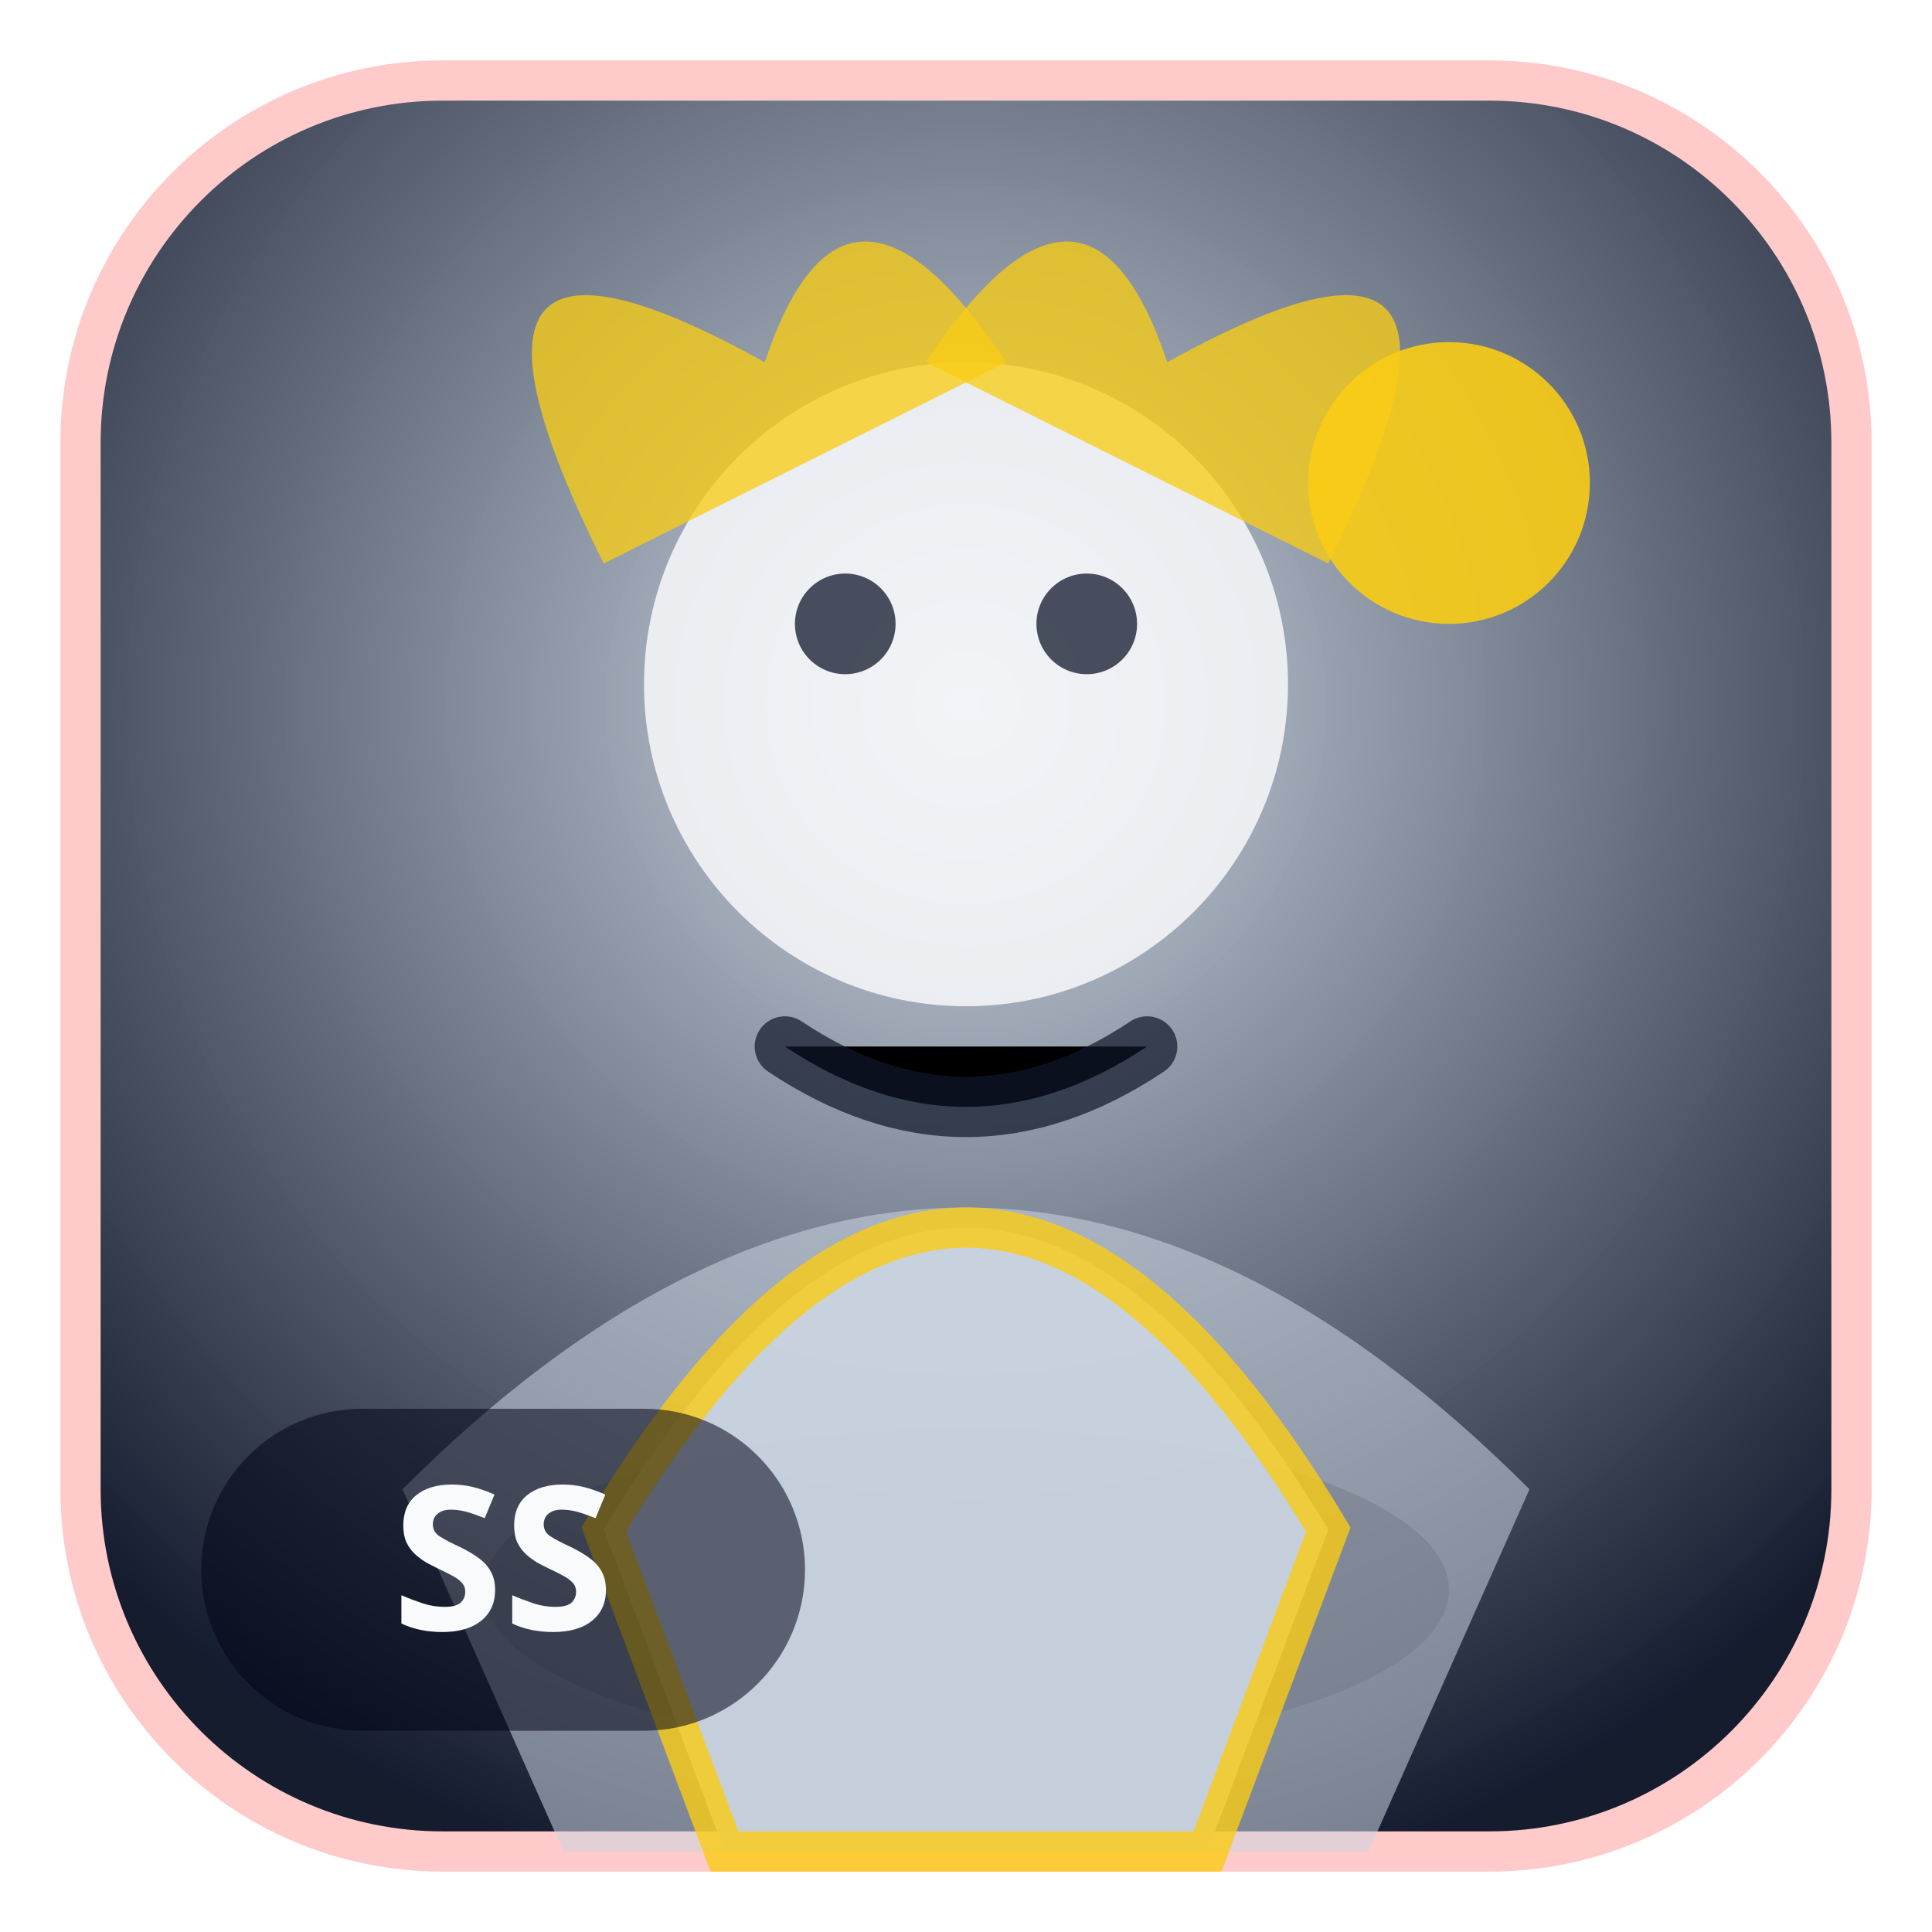
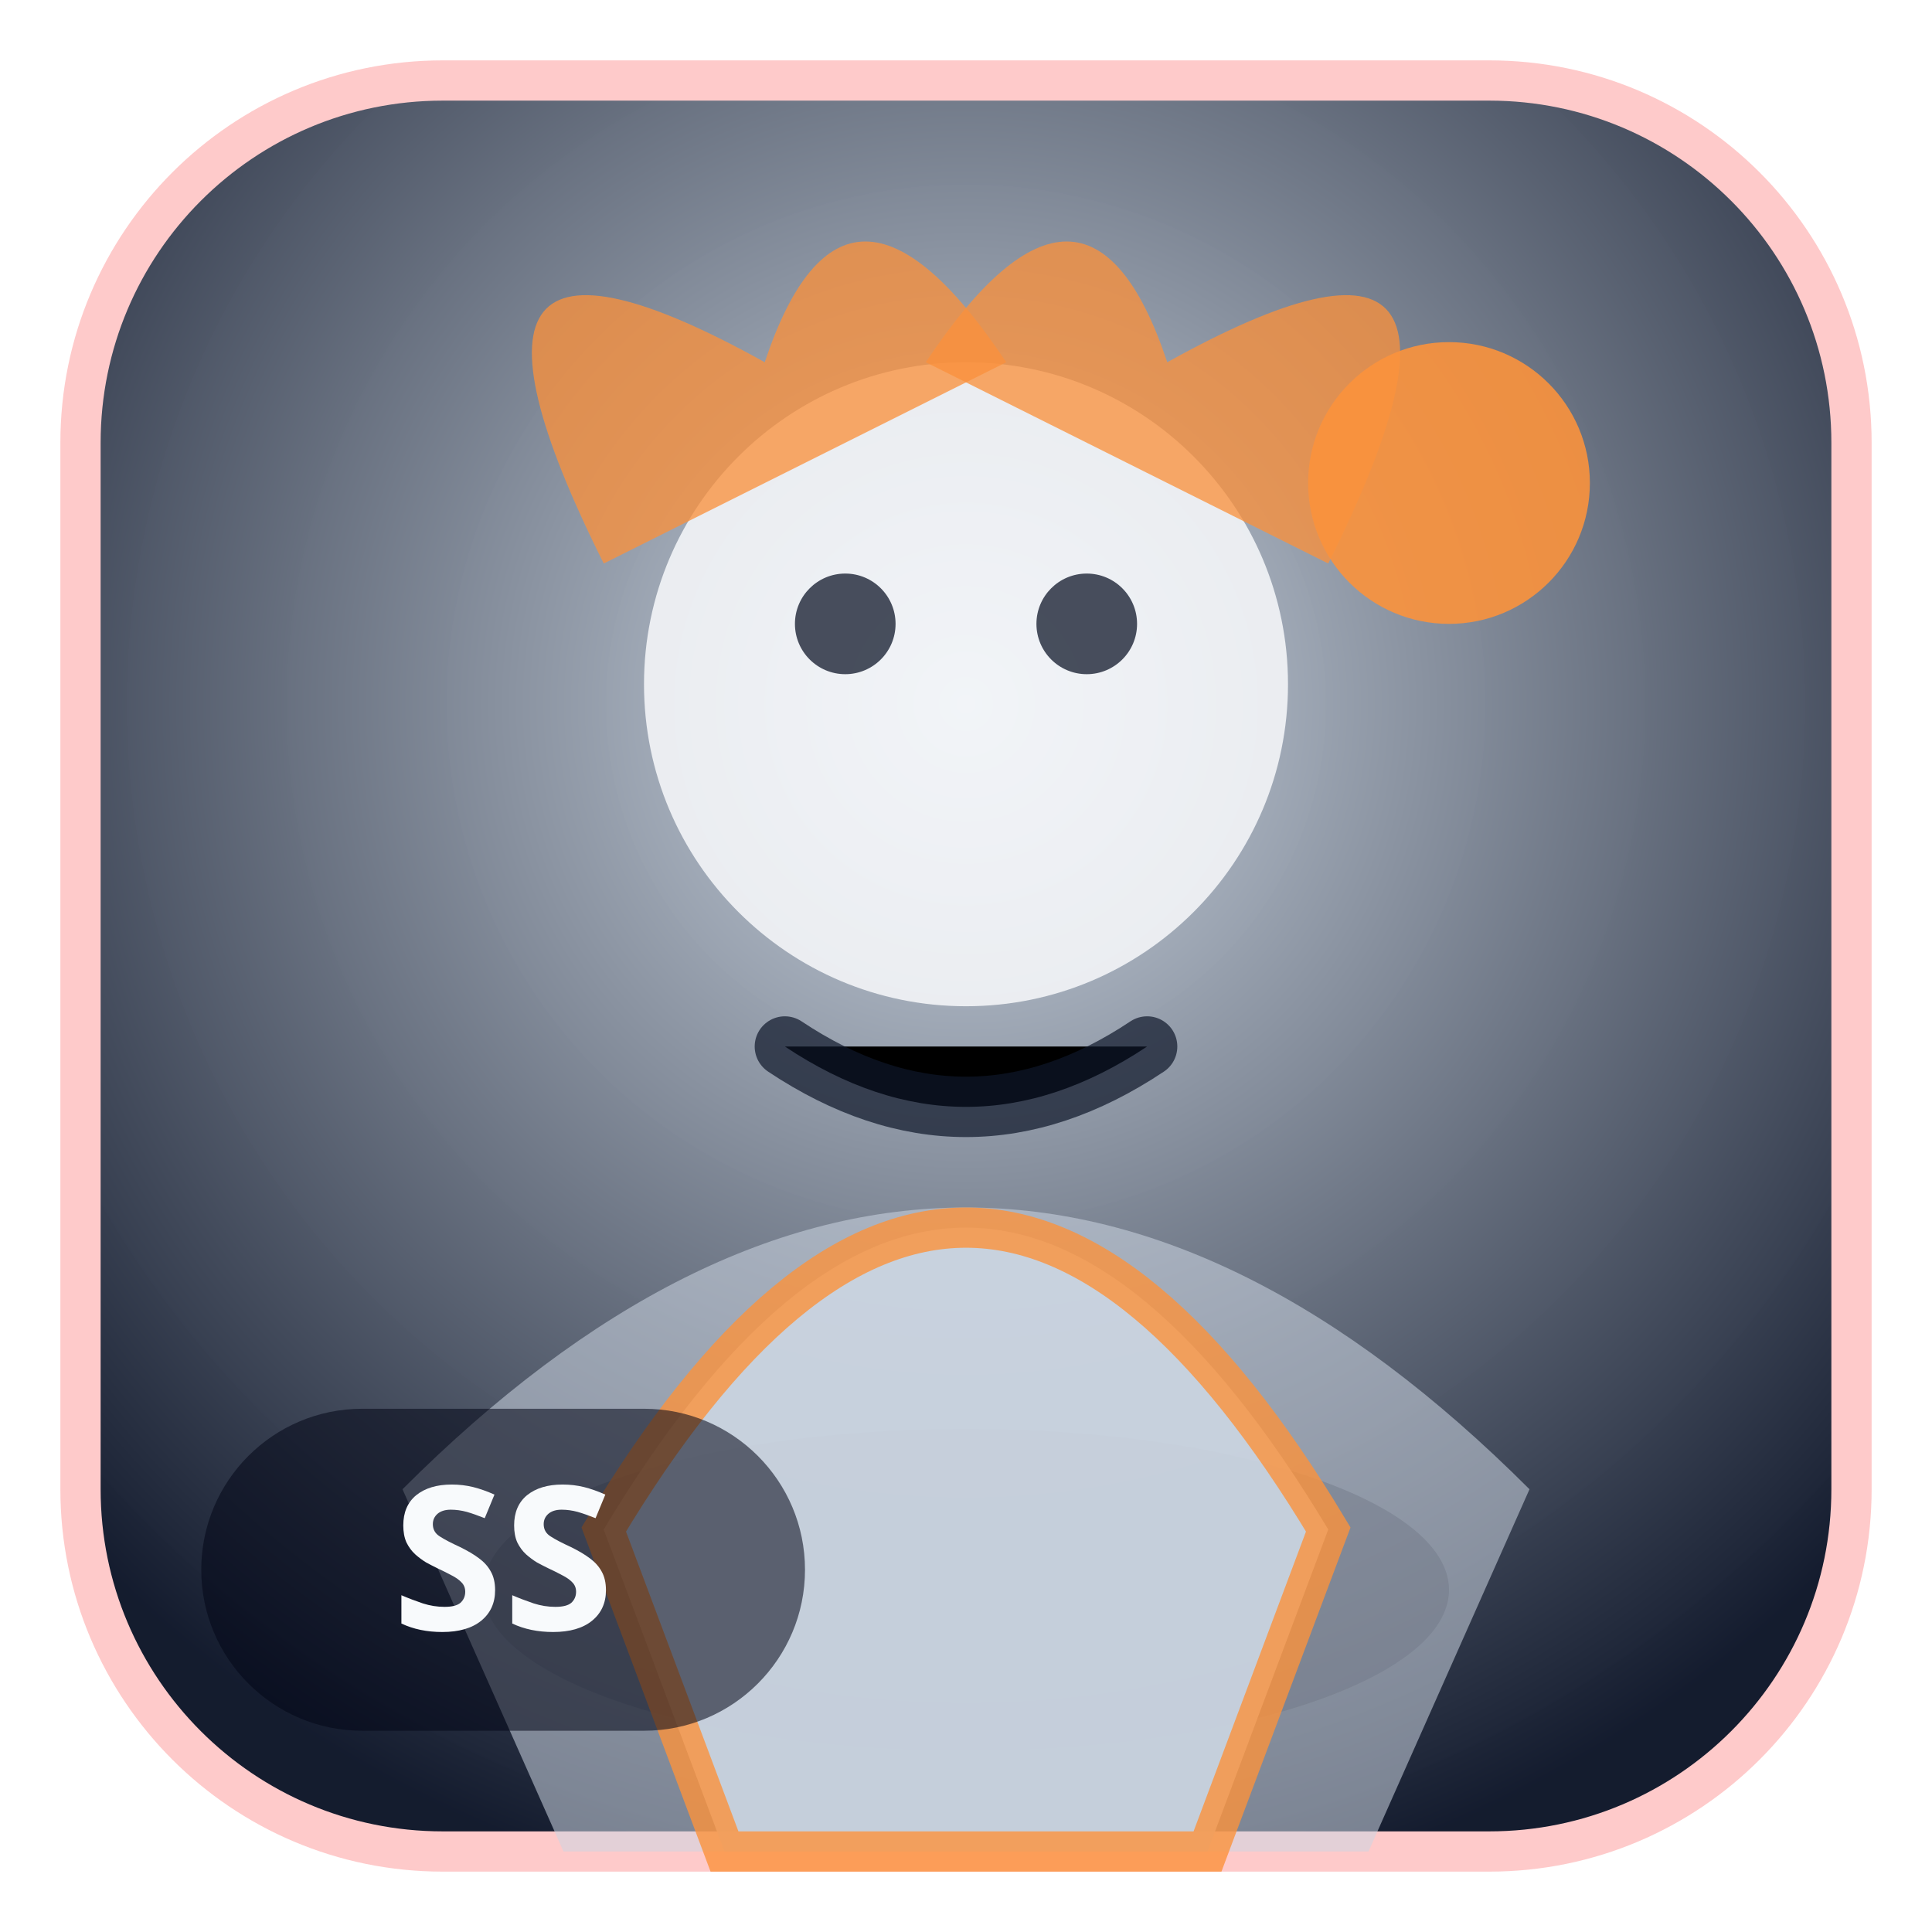
<svg xmlns="http://www.w3.org/2000/svg" width="96" height="96" viewBox="0 0 96 96">
  <defs>
    <radialGradient id="bg-skullSnail" cx="50%" cy="35%" r="70%">
      <stop offset="0%" stop-color="rgba(203,213,225,0.95)" />
      <stop offset="100%" stop-color="rgba(15,23,42,0.98)" />
    </radialGradient>
  </defs>
  <rect x="4" y="4" width="88" height="88" rx="18" fill="url(#bg-skullSnail)" stroke="#fecaca" stroke-width="2" />
  <ellipse cx="48" cy="79" rx="24" ry="8" fill="rgba(2,6,23,0.45)" />
  <circle cx="48" cy="34" r="16" fill="rgba(248,250,252,0.92)" opacity="0.92" />
-   <path d="M30 28 Q20 8 38 18 Q42 6 50 18" fill="rgba(250,204,21,0.9)" opacity="0.85" />
-   <path d="M66 28 Q76 8 58 18 Q54 6 46 18" fill="rgba(250,204,21,0.9)" opacity="0.85" />
+   <path d="M30 28 Q20 8 38 18 Q42 6 50 18" fill="rgba(251,146,60,0.9)" opacity="0.85" />
+   <path d="M66 28 Q76 8 58 18 Q54 6 46 18" fill="rgba(251,146,60,0.9)" opacity="0.85" />
  <path d="M20 74 Q48 46 76 74 L68 92 L28 92 Z" fill="rgba(203,213,225,0.55)" />
-   <path d="M30 76 Q48 46 66 76 L60 92 L36 92 Z" fill="rgba(203,213,225,0.92)" stroke="rgba(250,204,21,0.8)" stroke-width="2" />
+   <path d="M30 76 Q48 46 66 76 L60 92 L36 92 Z" fill="rgba(203,213,225,0.92)" stroke="rgba(251,146,60,0.8)" stroke-width="2" />
  <path d="M39 52 Q48 58 57 52" stroke="rgba(15,23,42,0.7)" stroke-width="3" stroke-linecap="round" />
  <circle cx="42" cy="31" r="2.5" fill="rgba(15,23,42,0.75)" />
  <circle cx="54" cy="31" r="2.5" fill="rgba(15,23,42,0.75)" />
-   <circle cx="72" cy="24" r="7" fill="#facc15" opacity="0.9" />
+   <circle cx="72" cy="24" r="7" fill="#fb923c" opacity="0.9" />
  <rect x="10" y="70" width="30" height="16" rx="8" fill="rgba(2,6,23,0.55)" />
  <text x="25" y="81" text-anchor="middle" font-family="system-ui, sans-serif" font-size="10" font-weight="700" fill="#f8fafc">SS</text>
</svg>
